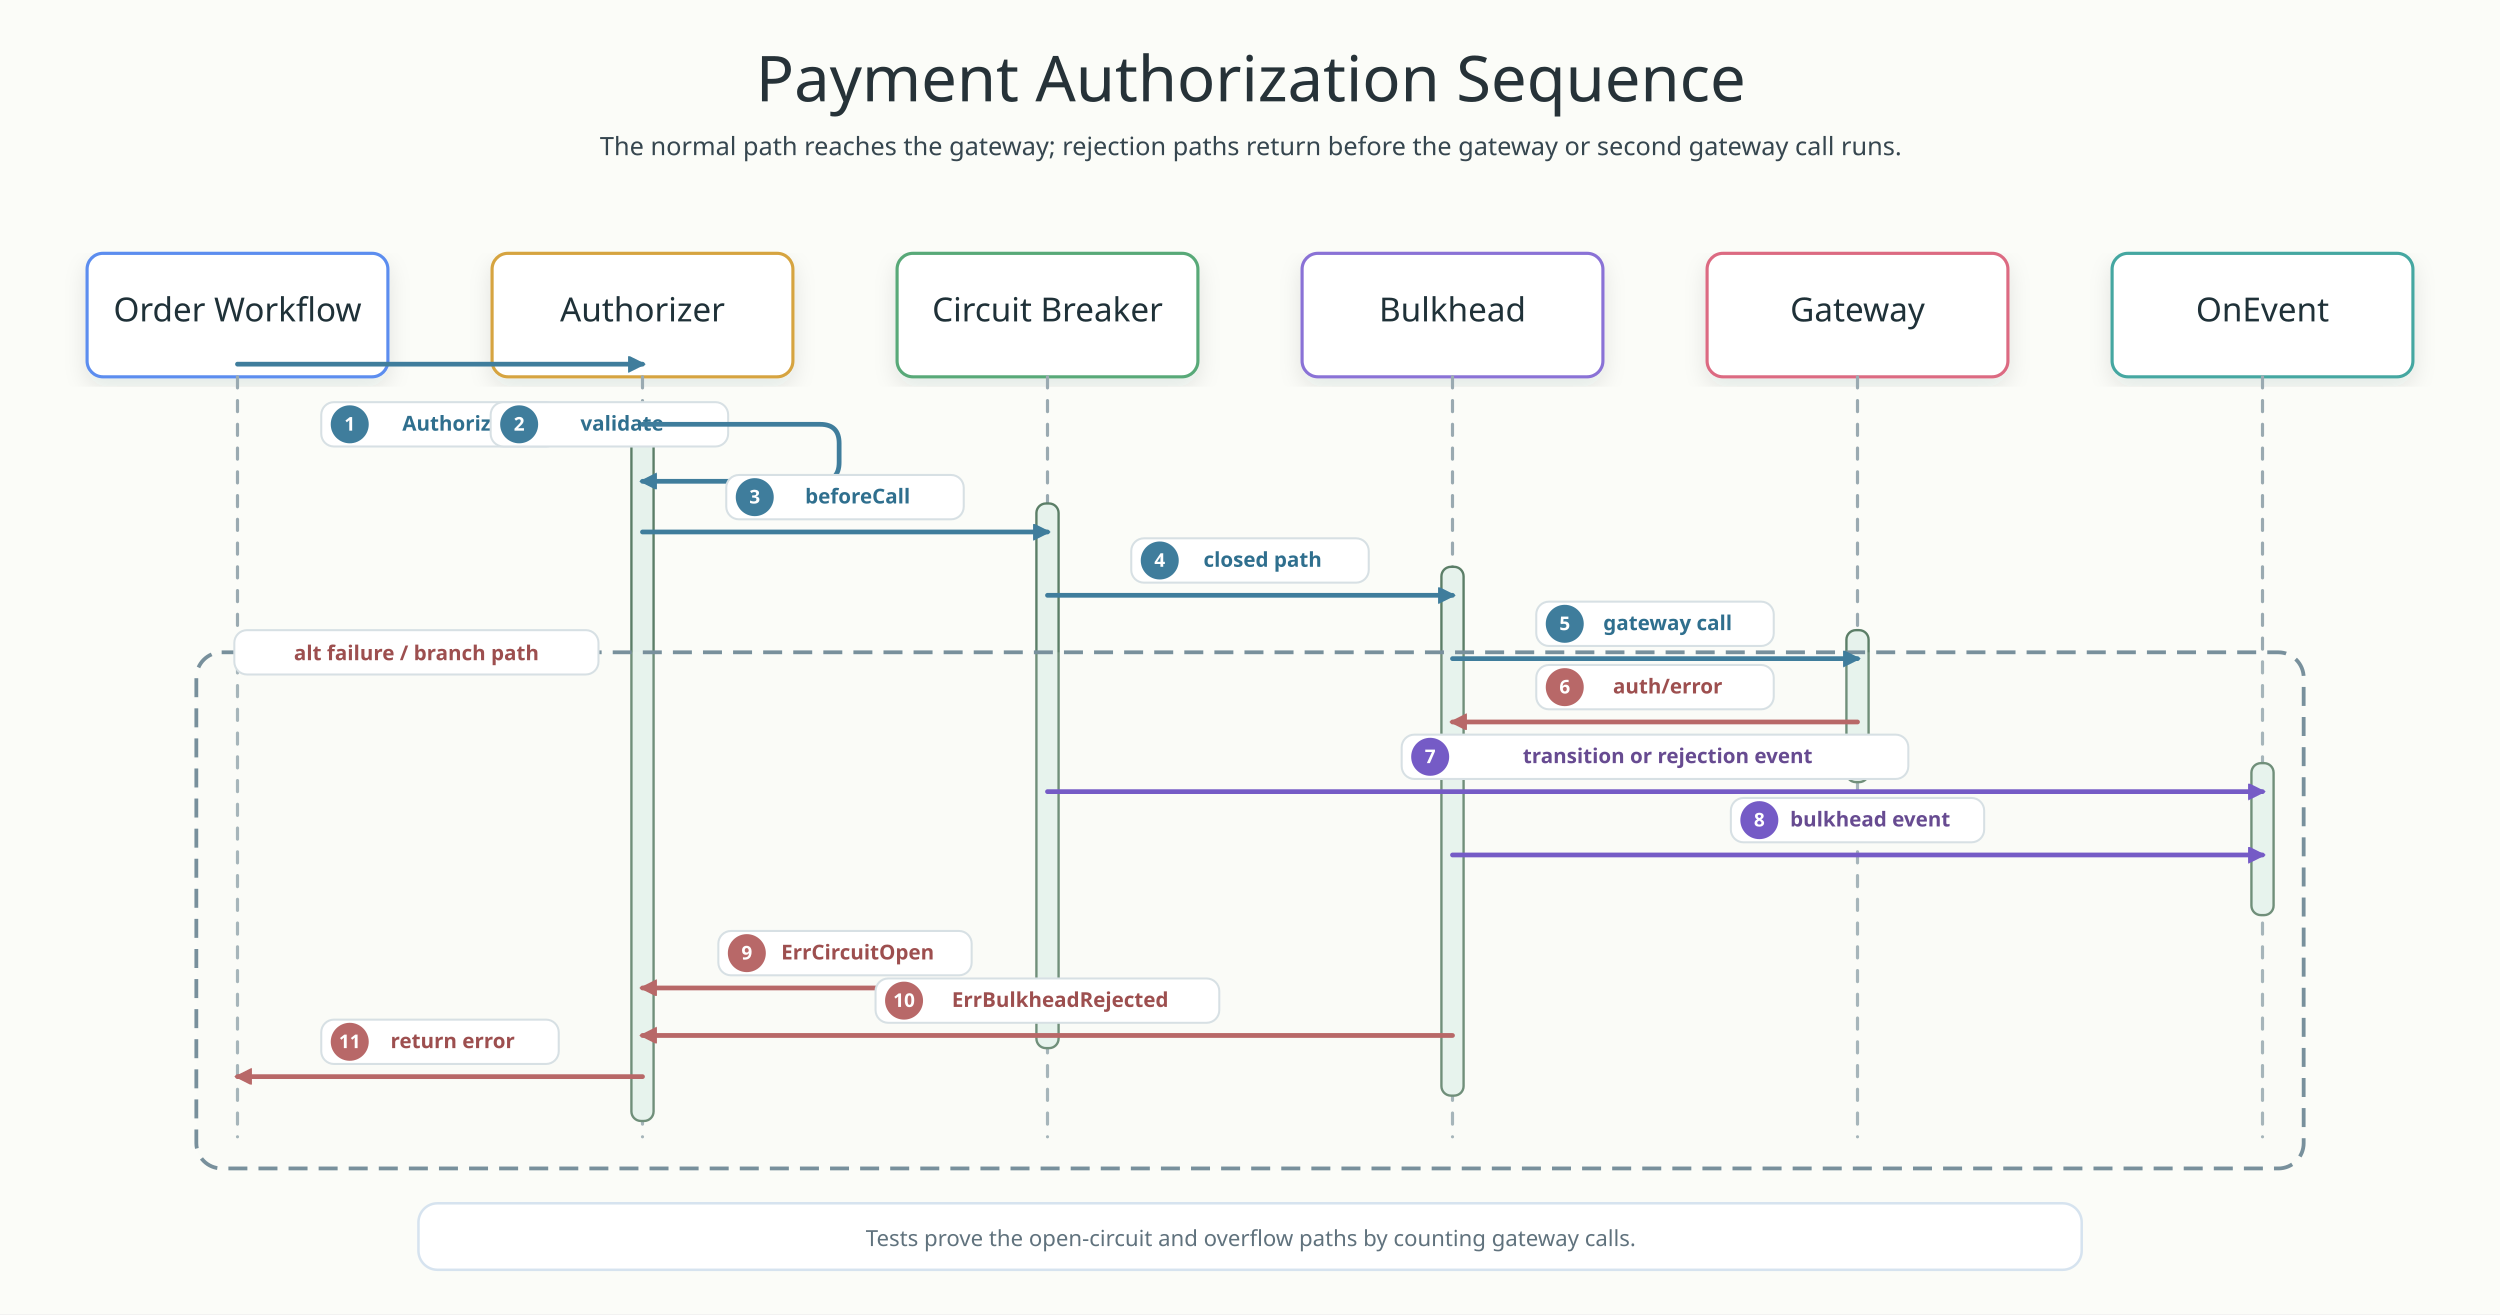
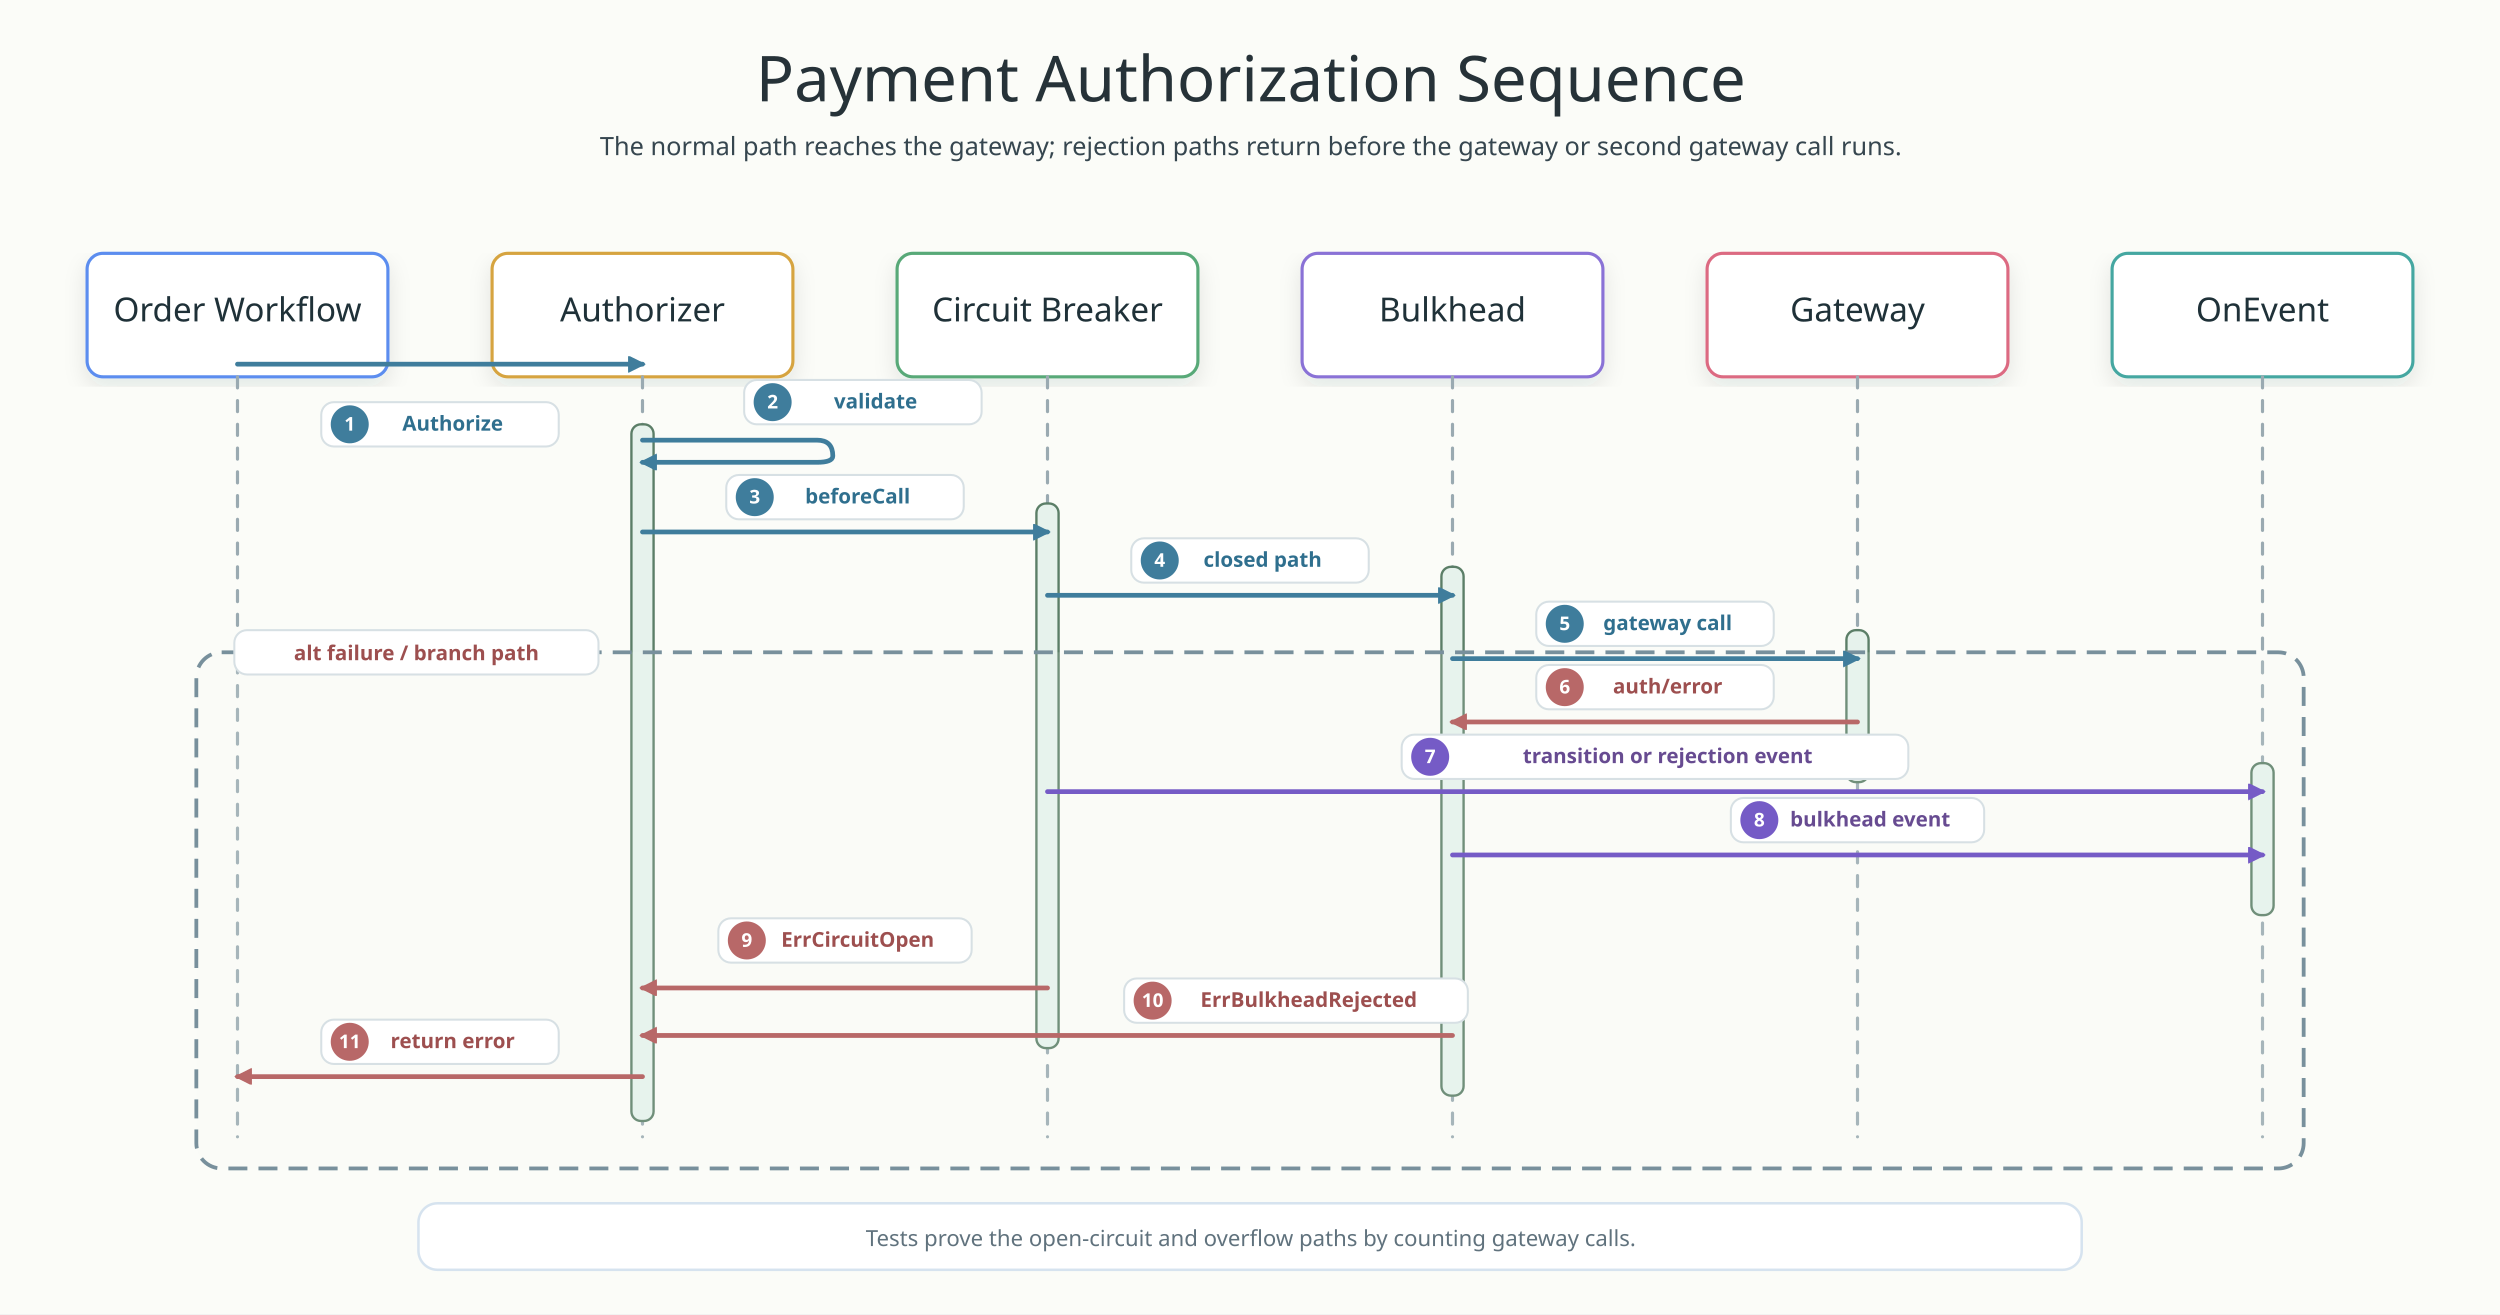
<svg xmlns="http://www.w3.org/2000/svg" width="1579" height="830" viewBox="-60 0 1579 830" role="img" aria-labelledby="title desc">
  <defs>
    <filter id="shadow" x="-8%" y="-8%" width="116%" height="116%">
      <feDropShadow dx="0" dy="6" stdDeviation="7" flood-color="#203040" flood-opacity="0.10" />
    </filter>
    <marker id="arrow-call" markerWidth="13" markerHeight="13" refX="9" refY="5" orient="auto" markerUnits="userSpaceOnUse">
      <polygon points="0,0 10,5 0,10" fill="#3F7D9C" stroke="#3F7D9C" stroke-dasharray="none" style="stroke-dasharray:none" />
    </marker>
    <marker id="arrow-return" markerWidth="13" markerHeight="13" refX="9" refY="5" orient="auto" markerUnits="userSpaceOnUse">
      <polygon points="0,0 10,5 0,10" fill="#6E8F4F" stroke="#6E8F4F" stroke-dasharray="none" style="stroke-dasharray:none" />
    </marker>
    <marker id="arrow-async" markerWidth="13" markerHeight="13" refX="9" refY="5" orient="auto" markerUnits="userSpaceOnUse">
      <polygon points="0,0 10,5 0,10" fill="#755BC6" stroke="#755BC6" stroke-dasharray="none" style="stroke-dasharray:none" />
    </marker>
    <marker id="arrow-fail" markerWidth="13" markerHeight="13" refX="9" refY="5" orient="auto" markerUnits="userSpaceOnUse">
      <polygon points="0,0 10,5 0,10" fill="#B86868" stroke="#B86868" stroke-dasharray="none" style="stroke-dasharray:none" />
    </marker>
    <style>
      @font-face { font-family: 'Architects Daughter'; src: url('file:///Users/debop/Library/Fonts/ArchitectsDaughter-Regular.ttf') format('truetype'); }
      @font-face { font-family: 'Comic Mono'; src: url('file:///Users/debop/Library/Fonts/ComicMono.ttf') format('truetype'); }
      .canvas{fill:#fbfcf8}.title{font-family:'Architects Daughter';font-size:40px;fill:#263238}.subtitle,.detail,.footer{font-family:'Comic Mono';fill:#36464f}.subtitle{font-size:16px}.footer{font-size:14px;fill:#60727d}.cardTitle{font-family:'Architects Daughter';font-size:21px;fill:#1f3138}.role{font-family:'Comic Mono';font-size:12px;fill:#546a73}.card{fill:#ffffff;stroke-width:2;filter:url(#shadow)}.lifeline{stroke:#9aaab1;stroke-width:2;stroke-dasharray:7 8;stroke-linecap:round}.activation{fill:#e6f2ec;stroke:#5b7e67;stroke-width:1.5}.call,.return,.async,.fail{fill:none;stroke-width:3;stroke-linecap:round;stroke-linejoin:round}.call{stroke:#3F7D9C;marker-end:url(#arrow-call)}.return{stroke:#6E8F4F;stroke-width:2.6;stroke-dasharray:8 6;marker-end:url(#arrow-return)}.async{stroke:#755BC6;marker-end:url(#arrow-async)}.fail{stroke:#B86868;marker-end:url(#arrow-fail)}.alt{fill:#eef7f0;fill-opacity:.14;stroke:#78909c;stroke-width:2.4;stroke-dasharray:12 7}.divider{stroke:#78909c;stroke-width:2;stroke-dasharray:10 8}rect.label{fill:#ffffff;stroke:#d7e0e4;stroke-width:1.3}.callLabel{stroke:#9cc2d1}.returnLabel{stroke:#b6c9a4}.asyncLabel{stroke:#b8a9d5}.failLabel{stroke:#d9abab}.badgeText,.msg{font-family:'Comic Mono';font-size:12px;font-weight:700}.msg{font-size:13px}.callText{fill:#2f6f8e}.returnText{fill:#55783F}.asyncText{fill:#674b91}.failText{fill:#9d4f4f}
    </style>
  </defs>
  <rect class="canvas" x="-60" y="0" width="1579" height="830" />
  <text class="title" x="730" y="64" text-anchor="middle">Payment Authorization Sequence</text>
  <text class="subtitle" x="730" y="98" text-anchor="middle">The normal path reaches the gateway; rejection paths return before the gateway or second gateway call runs.</text>
  <g id="participant-1">
    <rect class="card" x="-5" y="160" width="190" height="78" rx="10" fill="#E8F3FF" stroke="#5B8DEF" />
    <text class="cardTitle" x="90" y="203" text-anchor="middle">Order Workflow</text>
    <line class="lifeline" x1="90" y1="238" x2="90" y2="718" />
  </g>
  <g id="participant-2">
    <rect class="card" x="250.8" y="160" width="190" height="78" rx="10" fill="#FFF3D9" stroke="#D6A441" />
    <text class="cardTitle" x="345.8" y="203" text-anchor="middle">Authorizer</text>
    <line class="lifeline" x1="345.8" y1="238" x2="345.8" y2="718" />
  </g>
  <g id="participant-3">
    <rect class="card" x="506.6" y="160" width="190" height="78" rx="10" fill="#EAF7EF" stroke="#58A978" />
    <text class="cardTitle" x="601.6" y="203" text-anchor="middle">Circuit Breaker</text>
    <line class="lifeline" x1="601.6" y1="238" x2="601.6" y2="718" />
  </g>
  <g id="participant-4">
    <rect class="card" x="762.4" y="160" width="190" height="78" rx="10" fill="#F1ECFF" stroke="#8A72D6" />
    <text class="cardTitle" x="857.4" y="203" text-anchor="middle">Bulkhead</text>
    <line class="lifeline" x1="857.4" y1="238" x2="857.4" y2="718" />
  </g>
  <g id="participant-5">
    <rect class="card" x="1018.2" y="160" width="190" height="78" rx="10" fill="#FDECEF" stroke="#DC6B82" />
    <text class="cardTitle" x="1113.2" y="203" text-anchor="middle">Gateway</text>
    <line class="lifeline" x1="1113.2" y1="238" x2="1113.2" y2="718" />
  </g>
  <g id="participant-6">
    <rect class="card" x="1274" y="160" width="190" height="78" rx="10" fill="#E9F7F6" stroke="#45A7A1" />
    <text class="cardTitle" x="1369" y="203" text-anchor="middle">OnEvent</text>
    <line class="lifeline" x1="1369" y1="238" x2="1369" y2="718" />
  </g>
  <rect class="activation" x="338.8" y="268" width="14" height="440" rx="6" />
  <rect class="activation" x="594.6" y="318" width="14" height="344" rx="6" />
  <rect class="activation" x="850.4" y="358" width="14" height="334" rx="6" />
  <rect class="activation" x="1106.2" y="398" width="14" height="96" rx="6" />
  <rect class="activation" x="1362" y="482" width="14" height="96" rx="6" />
  <rect class="alt" x="64" y="412" width="1331" height="326" rx="16" />
  <rect class="label failLabel" x="88" y="398" width="230" height="28" rx="8" />
  <text class="msg failText" x="203" y="417" text-anchor="middle">alt failure / branch path</text>
  <g id="message-1">
    <rect class="label callLabel" x="142.9" y="254" width="150" height="28" rx="8" />
    <circle cx="160.9" cy="268" r="12" fill="#3F7D9C" />
    <text class="badgeText" x="160.9" y="272" text-anchor="middle" fill="#fff">1</text>
    <text class="msg callText" x="225.9" y="272" text-anchor="middle">Authorize</text>
    <path class="call" d="M 90 230 H 345.8" />
  </g>
  <g id="message-2">
-     <rect class="label callLabel" x="249.9" y="254" width="150" height="28" rx="8" />
-     <circle cx="267.9" cy="268" r="12" fill="#3F7D9C" />
-     <text class="badgeText" x="267.9" y="272" text-anchor="middle" fill="#fff">2</text>
-     <text class="msg callText" x="332.9" y="272" text-anchor="middle">validate</text>
-     <path class="call" d="M 345.8 268 H 458 Q 470 268 470 280 V 292 Q 470 304 458 304 H 345.8" />
+     <rect class="label callLabel" x="410" y="240" width="150" height="28" rx="8" />
+     <circle cx="428" cy="254" r="12" fill="#3F7D9C" />
+     <text class="badgeText" x="428" y="258" text-anchor="middle" fill="#fff">2</text>
+     <text class="msg callText" x="493" y="258" text-anchor="middle">validate</text>
+     <path class="call" d="M 345.8 278 H 456 Q 466 278 466 288 Q 466 292 456 292 H 345.8" />
  </g>
  <g id="message-3">
    <rect class="label callLabel" x="398.7" y="300" width="150" height="28" rx="8" />
    <circle cx="416.7" cy="314" r="12" fill="#3F7D9C" />
    <text class="badgeText" x="416.7" y="318" text-anchor="middle" fill="#fff">3</text>
    <text class="msg callText" x="481.7" y="318" text-anchor="middle">beforeCall</text>
    <path class="call" d="M 345.8 336 H 601.6" />
  </g>
  <g id="message-4">
    <rect class="label callLabel" x="654.5" y="340" width="150" height="28" rx="8" />
    <circle cx="672.5" cy="354" r="12" fill="#3F7D9C" />
    <text class="badgeText" x="672.5" y="358" text-anchor="middle" fill="#fff">4</text>
    <text class="msg callText" x="737.5" y="358" text-anchor="middle">closed path</text>
    <path class="call" d="M 601.6 376 H 857.4" />
  </g>
  <g id="message-5">
    <rect class="label callLabel" x="910.3" y="380" width="150" height="28" rx="8" />
    <circle cx="928.3" cy="394" r="12" fill="#3F7D9C" />
    <text class="badgeText" x="928.3" y="398" text-anchor="middle" fill="#fff">5</text>
    <text class="msg callText" x="993.3" y="398" text-anchor="middle">gateway call</text>
    <path class="call" d="M 857.4 416 H 1113.2" />
  </g>
  <g id="message-6">
    <rect class="label failLabel" x="910.3" y="420" width="150" height="28" rx="8" />
    <circle cx="928.3" cy="434" r="12" fill="#B86868" />
    <text class="badgeText" x="928.3" y="438" text-anchor="middle" fill="#fff">6</text>
    <text class="msg failText" x="993.3" y="438" text-anchor="middle">auth/error</text>
    <path class="fail" d="M 1113.2 456 H 857.4" />
  </g>
  <g id="message-7">
    <rect class="label asyncLabel" x="825.3" y="464" width="320" height="28" rx="8" />
    <circle cx="843.3" cy="478" r="12" fill="#755BC6" />
    <text class="badgeText" x="843.3" y="482" text-anchor="middle" fill="#fff">7</text>
    <text class="msg asyncText" x="993.3" y="482" text-anchor="middle">transition or rejection event</text>
    <path class="async" d="M 601.6 500 H 1369" />
  </g>
  <g id="message-8">
    <rect class="label asyncLabel" x="1033.2" y="504" width="160" height="28" rx="8" />
    <circle cx="1051.2" cy="518" r="12" fill="#755BC6" />
    <text class="badgeText" x="1051.2" y="522" text-anchor="middle" fill="#fff">8</text>
    <text class="msg asyncText" x="1121.2" y="522" text-anchor="middle">bulkhead event</text>
    <path class="async" d="M 857.4 540 H 1369" />
  </g>
  <g id="message-9">
-     <rect class="label failLabel" x="393.7" y="588" width="160" height="28" rx="8" />
-     <circle cx="411.7" cy="602" r="12" fill="#B86868" />
-     <text class="badgeText" x="411.7" y="606" text-anchor="middle" fill="#fff">9</text>
-     <text class="msg failText" x="481.7" y="606" text-anchor="middle">ErrCircuitOpen</text>
+     <rect class="label failLabel" x="393.7" y="580" width="160" height="28" rx="8" />
+     <circle cx="411.7" cy="594" r="12" fill="#B86868" />
+     <text class="badgeText" x="411.7" y="598" text-anchor="middle" fill="#fff">9</text>
+     <text class="msg failText" x="481.7" y="598" text-anchor="middle">ErrCircuitOpen</text>
    <path class="fail" d="M 601.6 624 H 345.8" />
  </g>
  <g id="message-10">
-     <rect class="label failLabel" x="493" y="618" width="217.1" height="28" rx="8" />
-     <circle cx="511" cy="632" r="12" fill="#B86868" />
-     <text class="badgeText" x="511" y="636" text-anchor="middle" fill="#fff">10</text>
-     <text class="msg failText" x="609.6" y="636" text-anchor="middle">ErrBulkheadRejected</text>
+     <rect class="label failLabel" x="650" y="618" width="217.1" height="28" rx="8" />
+     <circle cx="668" cy="632" r="12" fill="#B86868" />
+     <text class="badgeText" x="668" y="636" text-anchor="middle" fill="#fff">10</text>
+     <text class="msg failText" x="766.6" y="636" text-anchor="middle">ErrBulkheadRejected</text>
    <path class="fail" d="M 857.4 654 H 345.8" />
  </g>
  <g id="message-11">
    <rect class="label failLabel" x="142.9" y="644" width="150" height="28" rx="8" />
    <circle cx="160.9" cy="658" r="12" fill="#B86868" />
    <text class="badgeText" x="160.9" y="662" text-anchor="middle" fill="#fff">11</text>
    <text class="msg failText" x="225.9" y="662" text-anchor="middle">return error</text>
    <path class="fail" d="M 345.8 680 H 90" />
  </g>
  <g>
    <rect x="204.3" y="760" width="1050.5" height="42" rx="12" fill="#ffffff" stroke="#D6E3EF" stroke-width="1.6" />
    <text class="footer" x="730" y="787" text-anchor="middle">Tests prove the open-circuit and overflow paths by counting gateway calls.</text>
  </g>
</svg>
